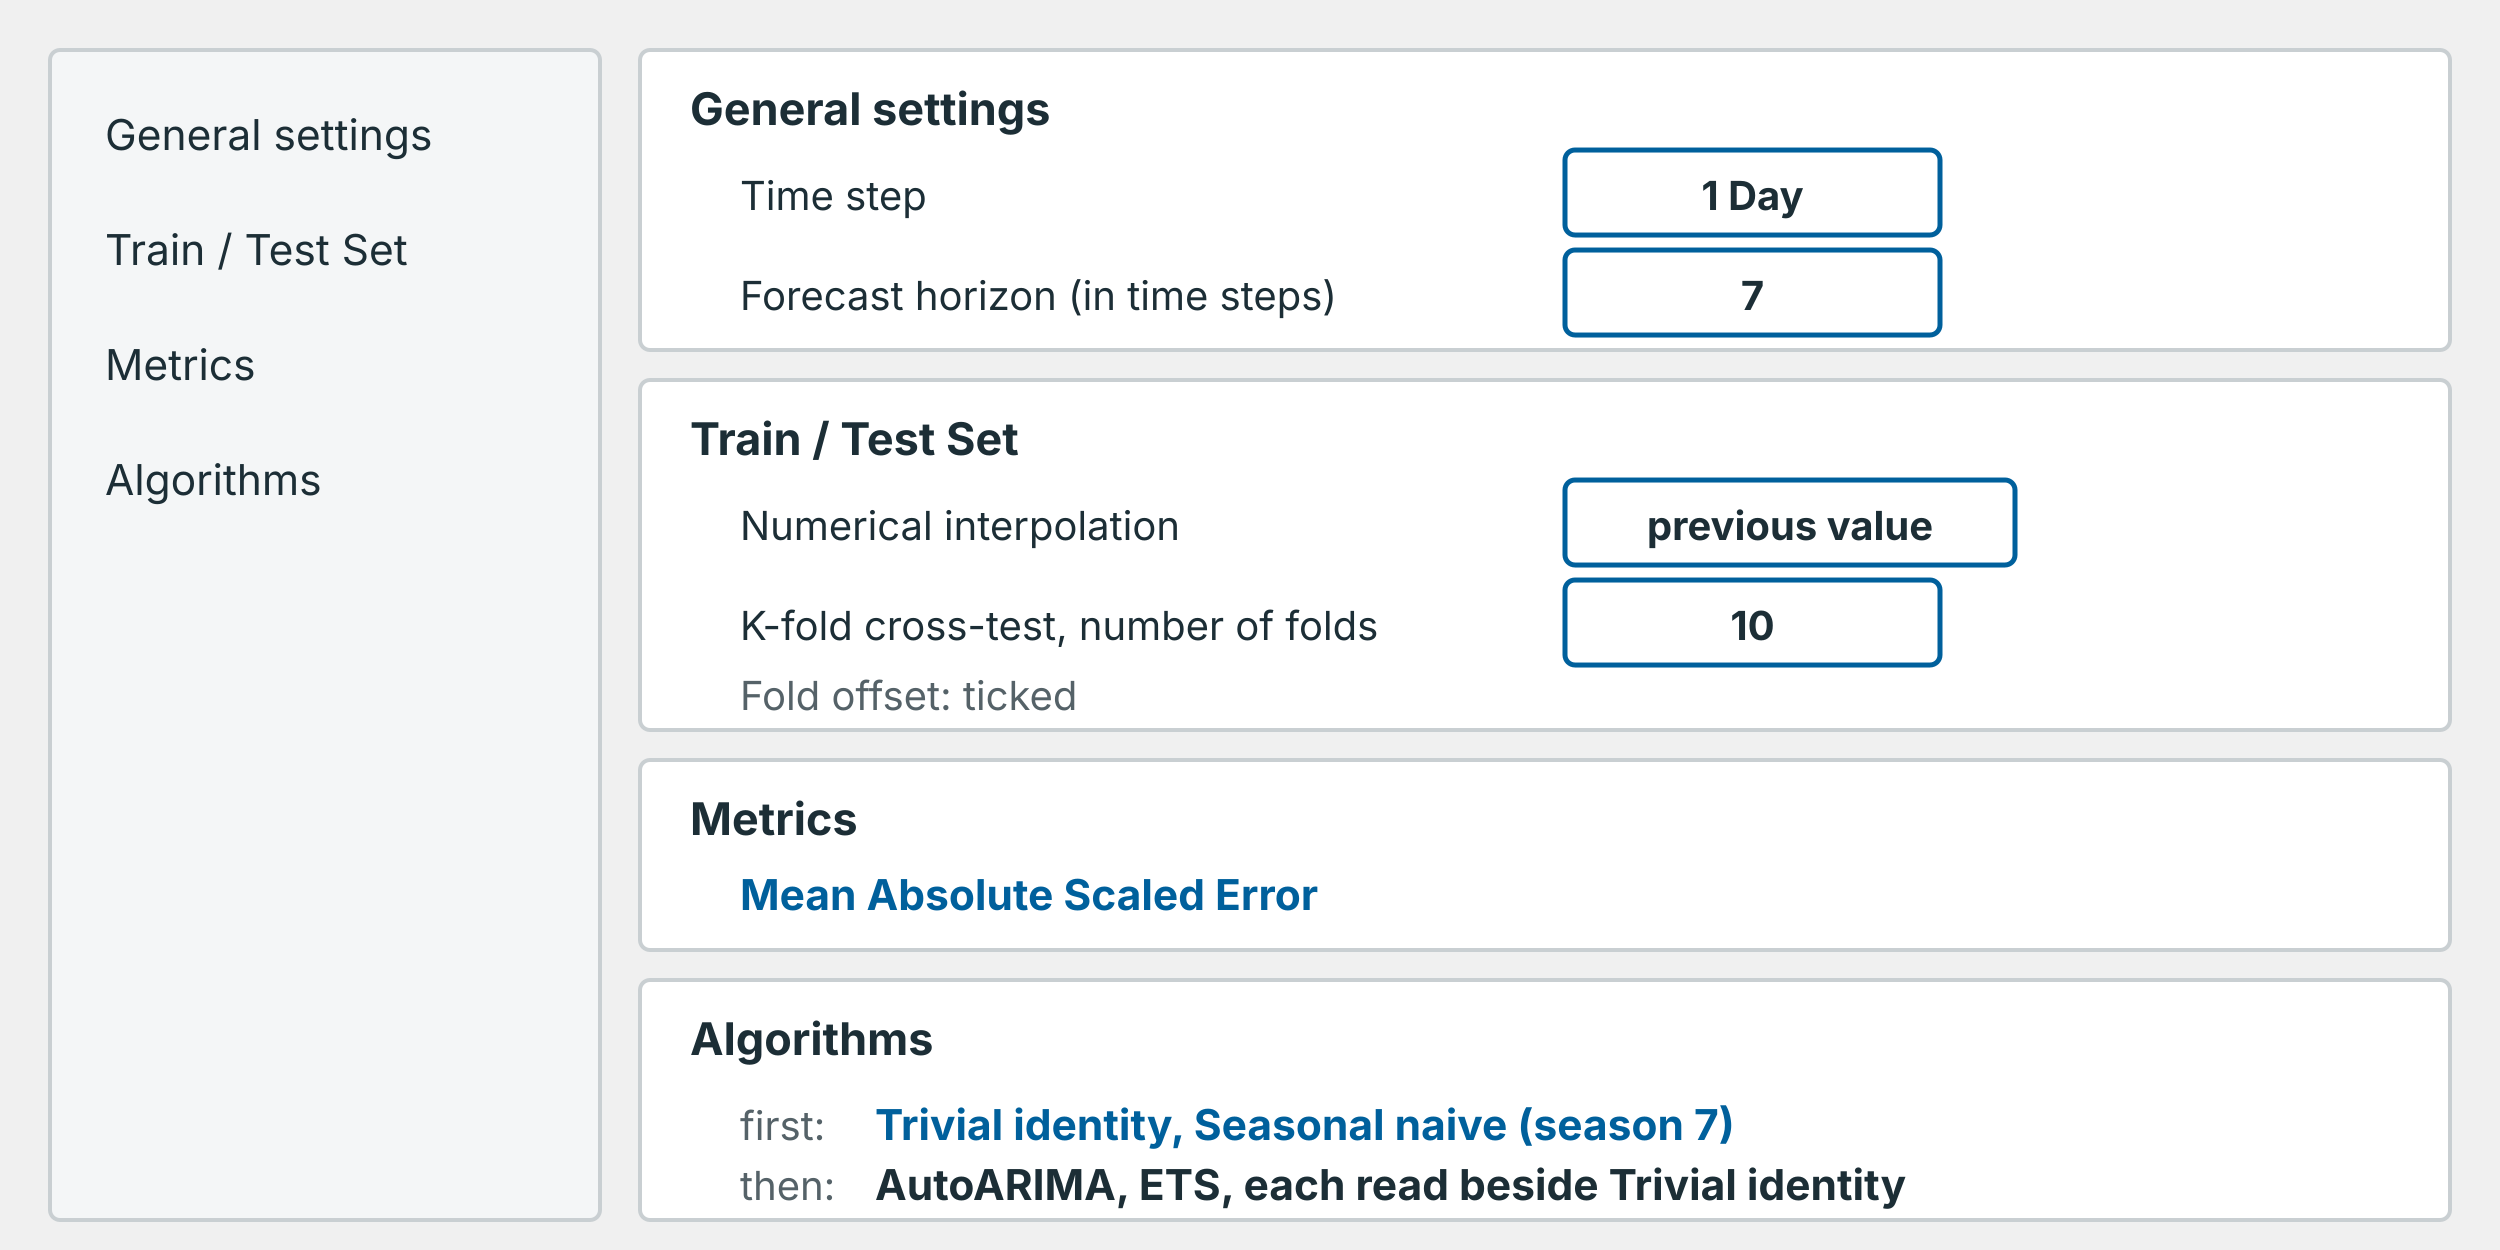
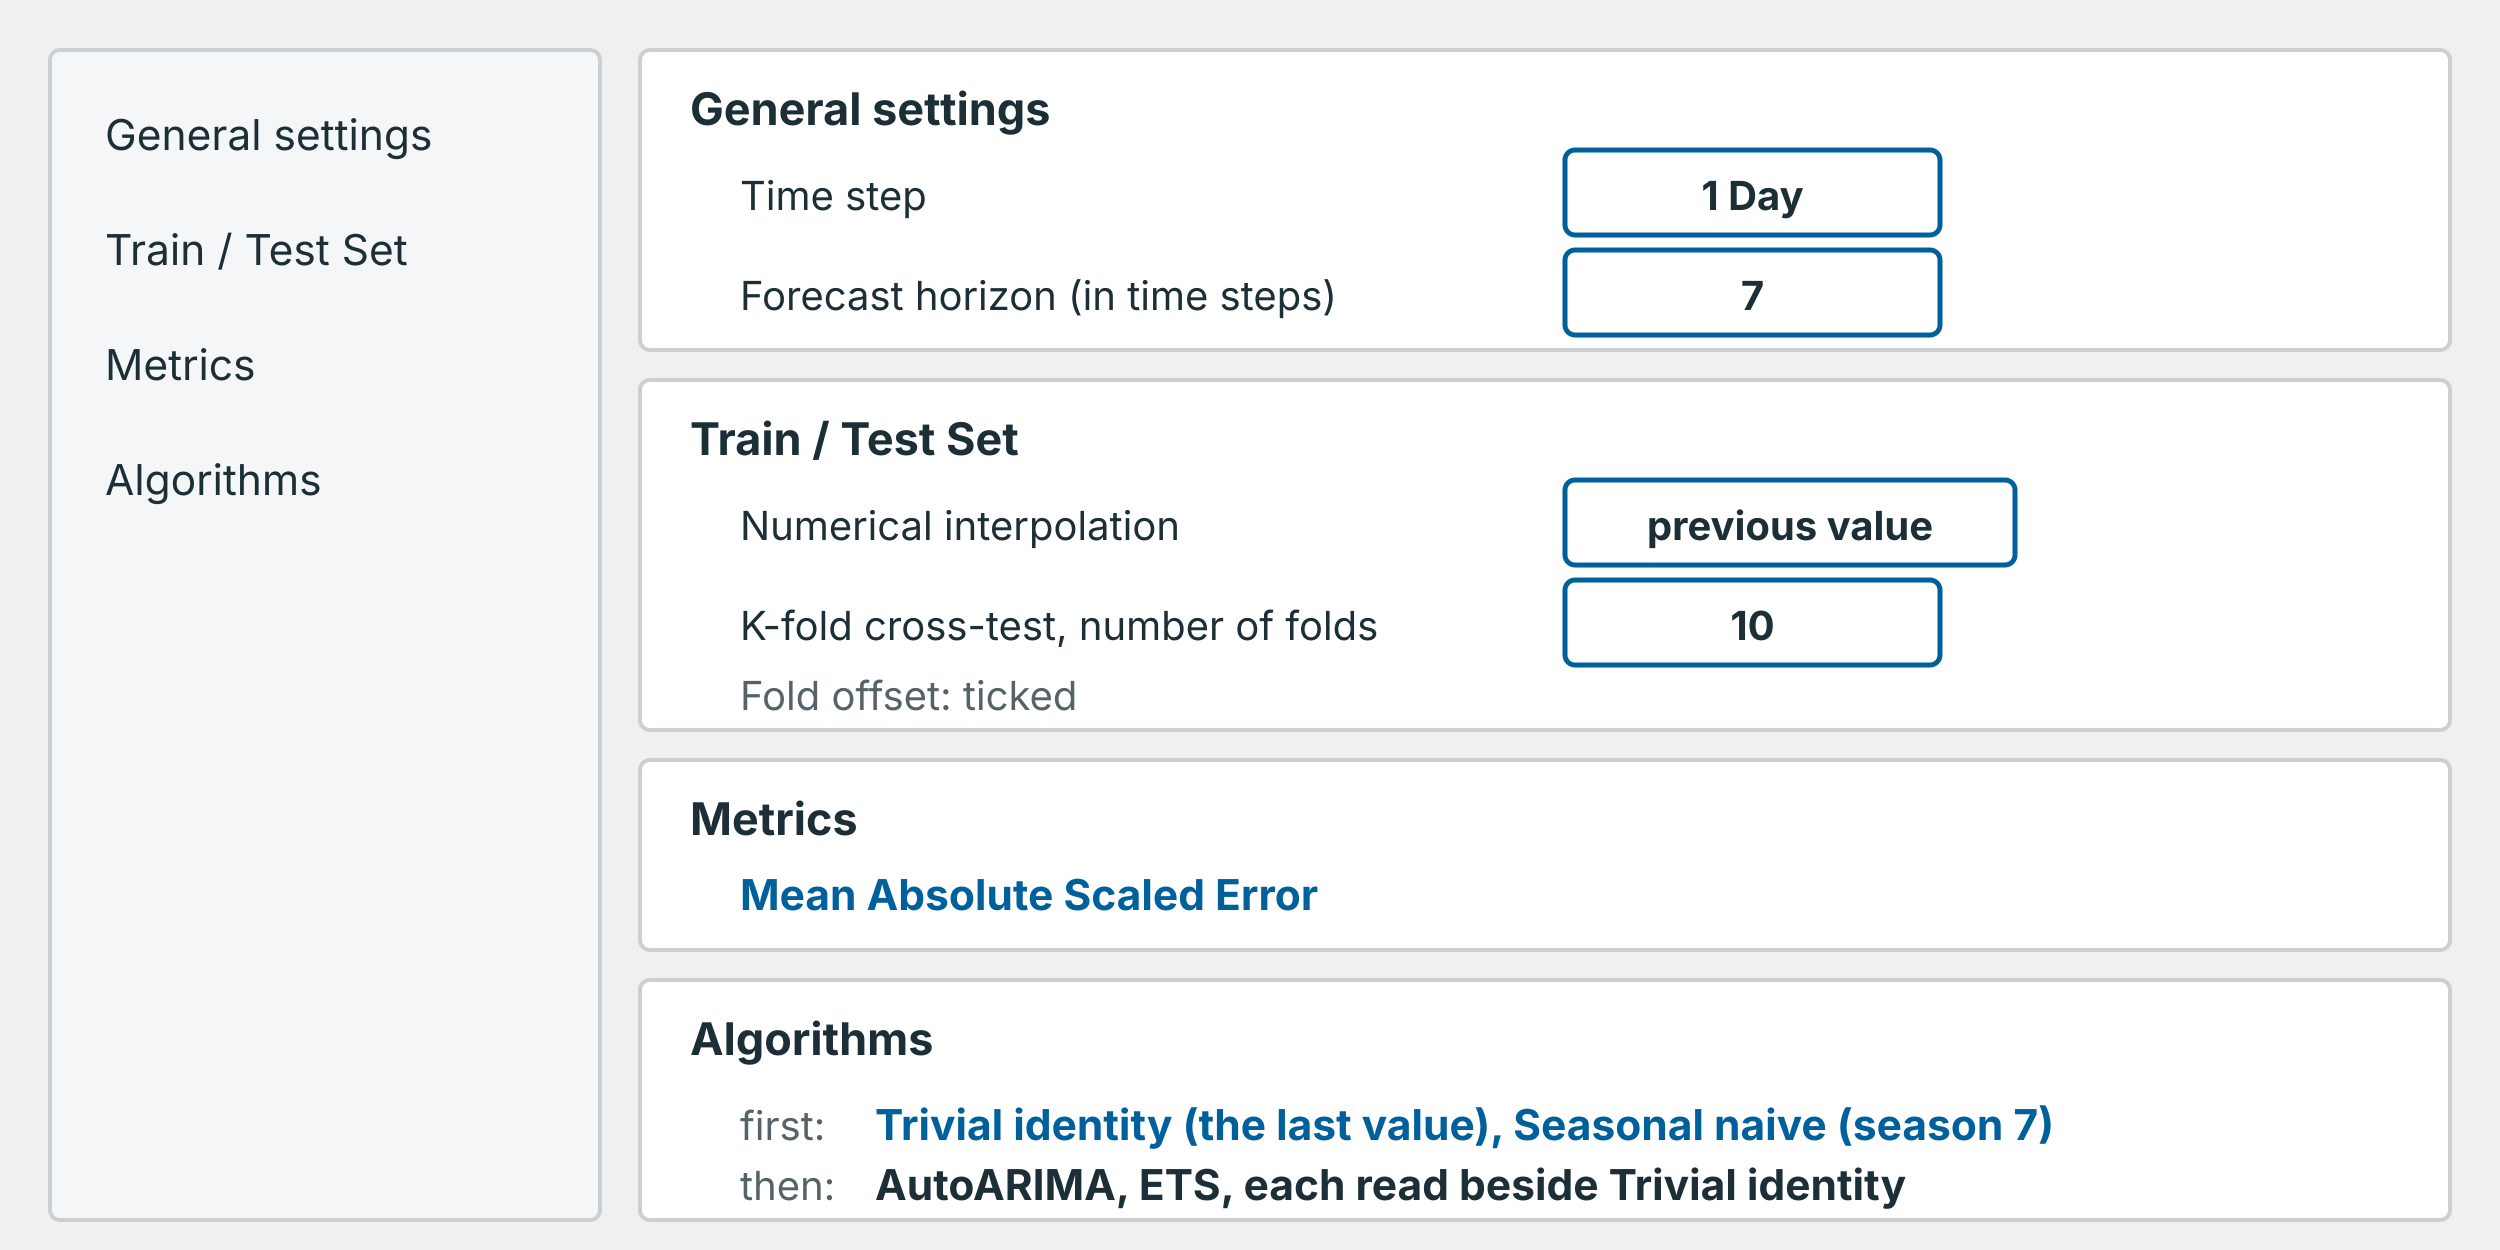
<svg xmlns="http://www.w3.org/2000/svg" viewBox="0 0 1000 500" font-family="Inter, Arimo, Helvetica, sans-serif">
  <defs>
    <marker id="ah" viewBox="0 0 10 10" refX="9" refY="5" markerWidth="7" markerHeight="7" orient="auto-start-reverse">
      <path d="M0,0 L10,5 L0,10 z" fill="#1c2e36" />
    </marker>
    <marker id="ahA" viewBox="0 0 10 10" refX="9" refY="5" markerWidth="7" markerHeight="7" orient="auto-start-reverse">
      <path class="accent-fill" d="M0,0 L10,5 L0,10 z" fill="#00609c" />
    </marker>
  </defs>
  <g data-step="1">
    <rect x="20" y="20" width="220" height="468" rx="4" fill="#f4f6f7" stroke="#c9cfd2" stroke-width="1.6" />
    <text x="42" y="60" font-size="17" font-weight="normal" text-anchor="start" fill="#1c2e36">General settings</text>
    <text x="42" y="106" font-size="17" font-weight="normal" text-anchor="start" fill="#1c2e36">Train / Test Set</text>
    <text x="42" y="152" font-size="17" font-weight="normal" text-anchor="start" fill="#1c2e36">Metrics</text>
    <text x="42" y="198" font-size="17" font-weight="normal" text-anchor="start" fill="#1c2e36">Algorithms</text>
    <rect x="256" y="20" width="724" height="120" rx="4" fill="#ffffff" stroke="#c9cfd2" stroke-width="1.6" />
    <text x="276" y="50" font-size="18" font-weight="bold" text-anchor="start" fill="#1c2e36">General settings</text>
    <text x="296" y="84" font-size="16" font-weight="normal" text-anchor="start" fill="#1c2e36">Time step</text>
    <rect class="accent-stroke" x="626" y="60" width="150" height="34" rx="4" fill="#ffffff" stroke="#00609c" stroke-width="2" />
    <text x="701.0" y="84" font-size="16" font-weight="bold" text-anchor="middle" fill="#1c2e36">1 Day</text>
    <text x="296" y="124" font-size="16" font-weight="normal" text-anchor="start" fill="#1c2e36">Forecast horizon (in time steps)</text>
    <rect class="accent-stroke" x="626" y="100" width="150" height="34" rx="4" fill="#ffffff" stroke="#00609c" stroke-width="2" />
    <text x="701.0" y="124" font-size="16" font-weight="bold" text-anchor="middle" fill="#1c2e36">7</text>
  </g>
  <g data-step="2">
    <rect x="256" y="152" width="724" height="140" rx="4" fill="#ffffff" stroke="#c9cfd2" stroke-width="1.6" />
    <text x="276" y="182" font-size="18" font-weight="bold" text-anchor="start" fill="#1c2e36">Train / Test Set</text>
    <text x="296" y="216" font-size="16" font-weight="normal" text-anchor="start" fill="#1c2e36">Numerical interpolation</text>
    <rect class="accent-stroke" x="626" y="192" width="180" height="34" rx="4" fill="#ffffff" stroke="#00609c" stroke-width="2" />
    <text x="716.0" y="216" font-size="16" font-weight="bold" text-anchor="middle" fill="#1c2e36">previous value</text>
    <text x="296" y="256" font-size="16" font-weight="normal" text-anchor="start" fill="#1c2e36">K-fold cross-test, number of folds</text>
    <rect class="accent-stroke" x="626" y="232" width="150" height="34" rx="4" fill="#ffffff" stroke="#00609c" stroke-width="2" />
    <text x="701.0" y="256" font-size="16" font-weight="bold" text-anchor="middle" fill="#1c2e36">10</text>
    <text x="296" y="284" font-size="16" font-weight="normal" text-anchor="start" fill="#556268">Fold offset: ticked</text>
  </g>
  <g data-step="3">
    <rect x="256" y="304" width="724" height="76" rx="4" fill="#ffffff" stroke="#c9cfd2" stroke-width="1.6" />
    <text x="276" y="334" font-size="18" font-weight="bold" text-anchor="start" fill="#1c2e36">Metrics</text>
    <text class="accent-fill" x="296" y="364" font-size="17" font-weight="bold" text-anchor="start" fill="#00609c">Mean Absolute Scaled Error</text>
  </g>
  <g data-step="4">
    <rect x="256" y="392" width="724" height="96" rx="4" fill="#ffffff" stroke="#c9cfd2" stroke-width="1.6" />
    <text x="276" y="422" font-size="18" font-weight="bold" text-anchor="start" fill="#1c2e36">Algorithms</text>
    <text x="296" y="456" font-size="16" font-weight="normal" text-anchor="start" fill="#556268">first:</text>
-     <text class="accent-fill" x="350" y="456" font-size="17" font-weight="bold" text-anchor="start" fill="#00609c">Trivial identity, Seasonal naive (season 7)</text>
+     <text class="accent-fill" x="350" y="456" font-size="17" font-weight="bold" text-anchor="start" fill="#00609c">Trivial identity (the last value), Seasonal naive (season 7)</text>
    <text x="296" y="480" font-size="16" font-weight="normal" text-anchor="start" fill="#556268">then:</text>
    <text x="350" y="480" font-size="17" font-weight="bold" text-anchor="start" fill="#1c2e36">AutoARIMA, ETS, each read beside Trivial identity</text>
  </g>
</svg>
